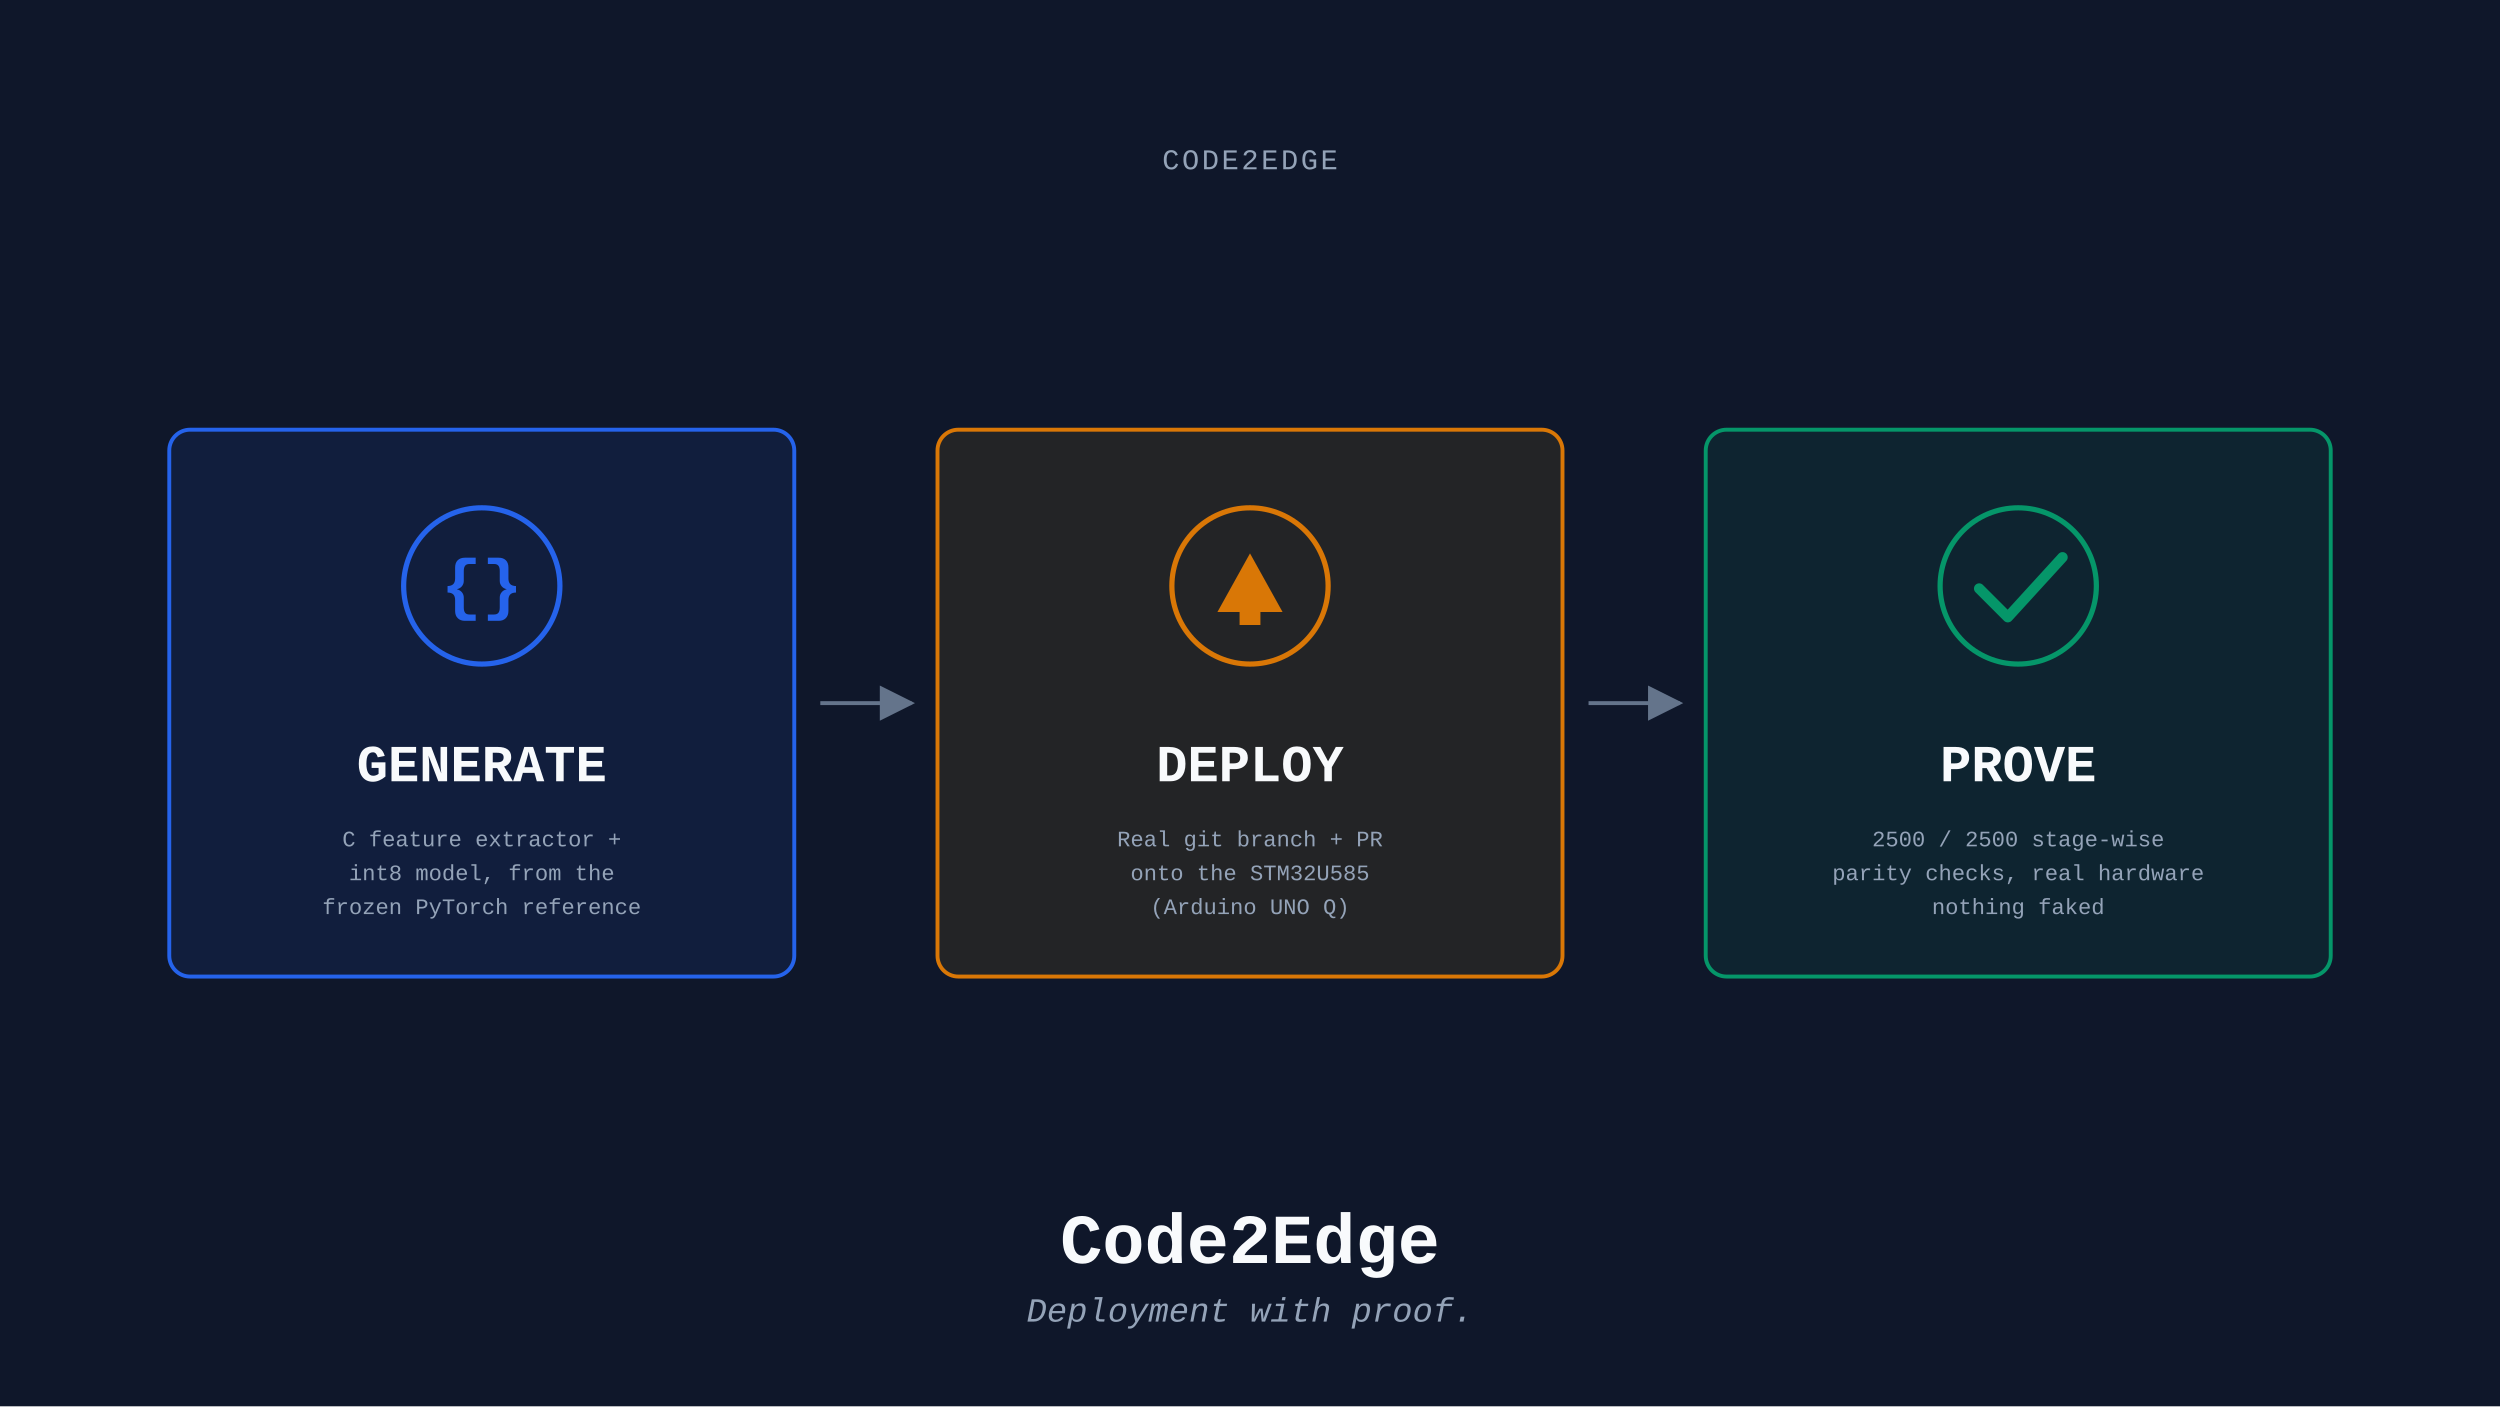
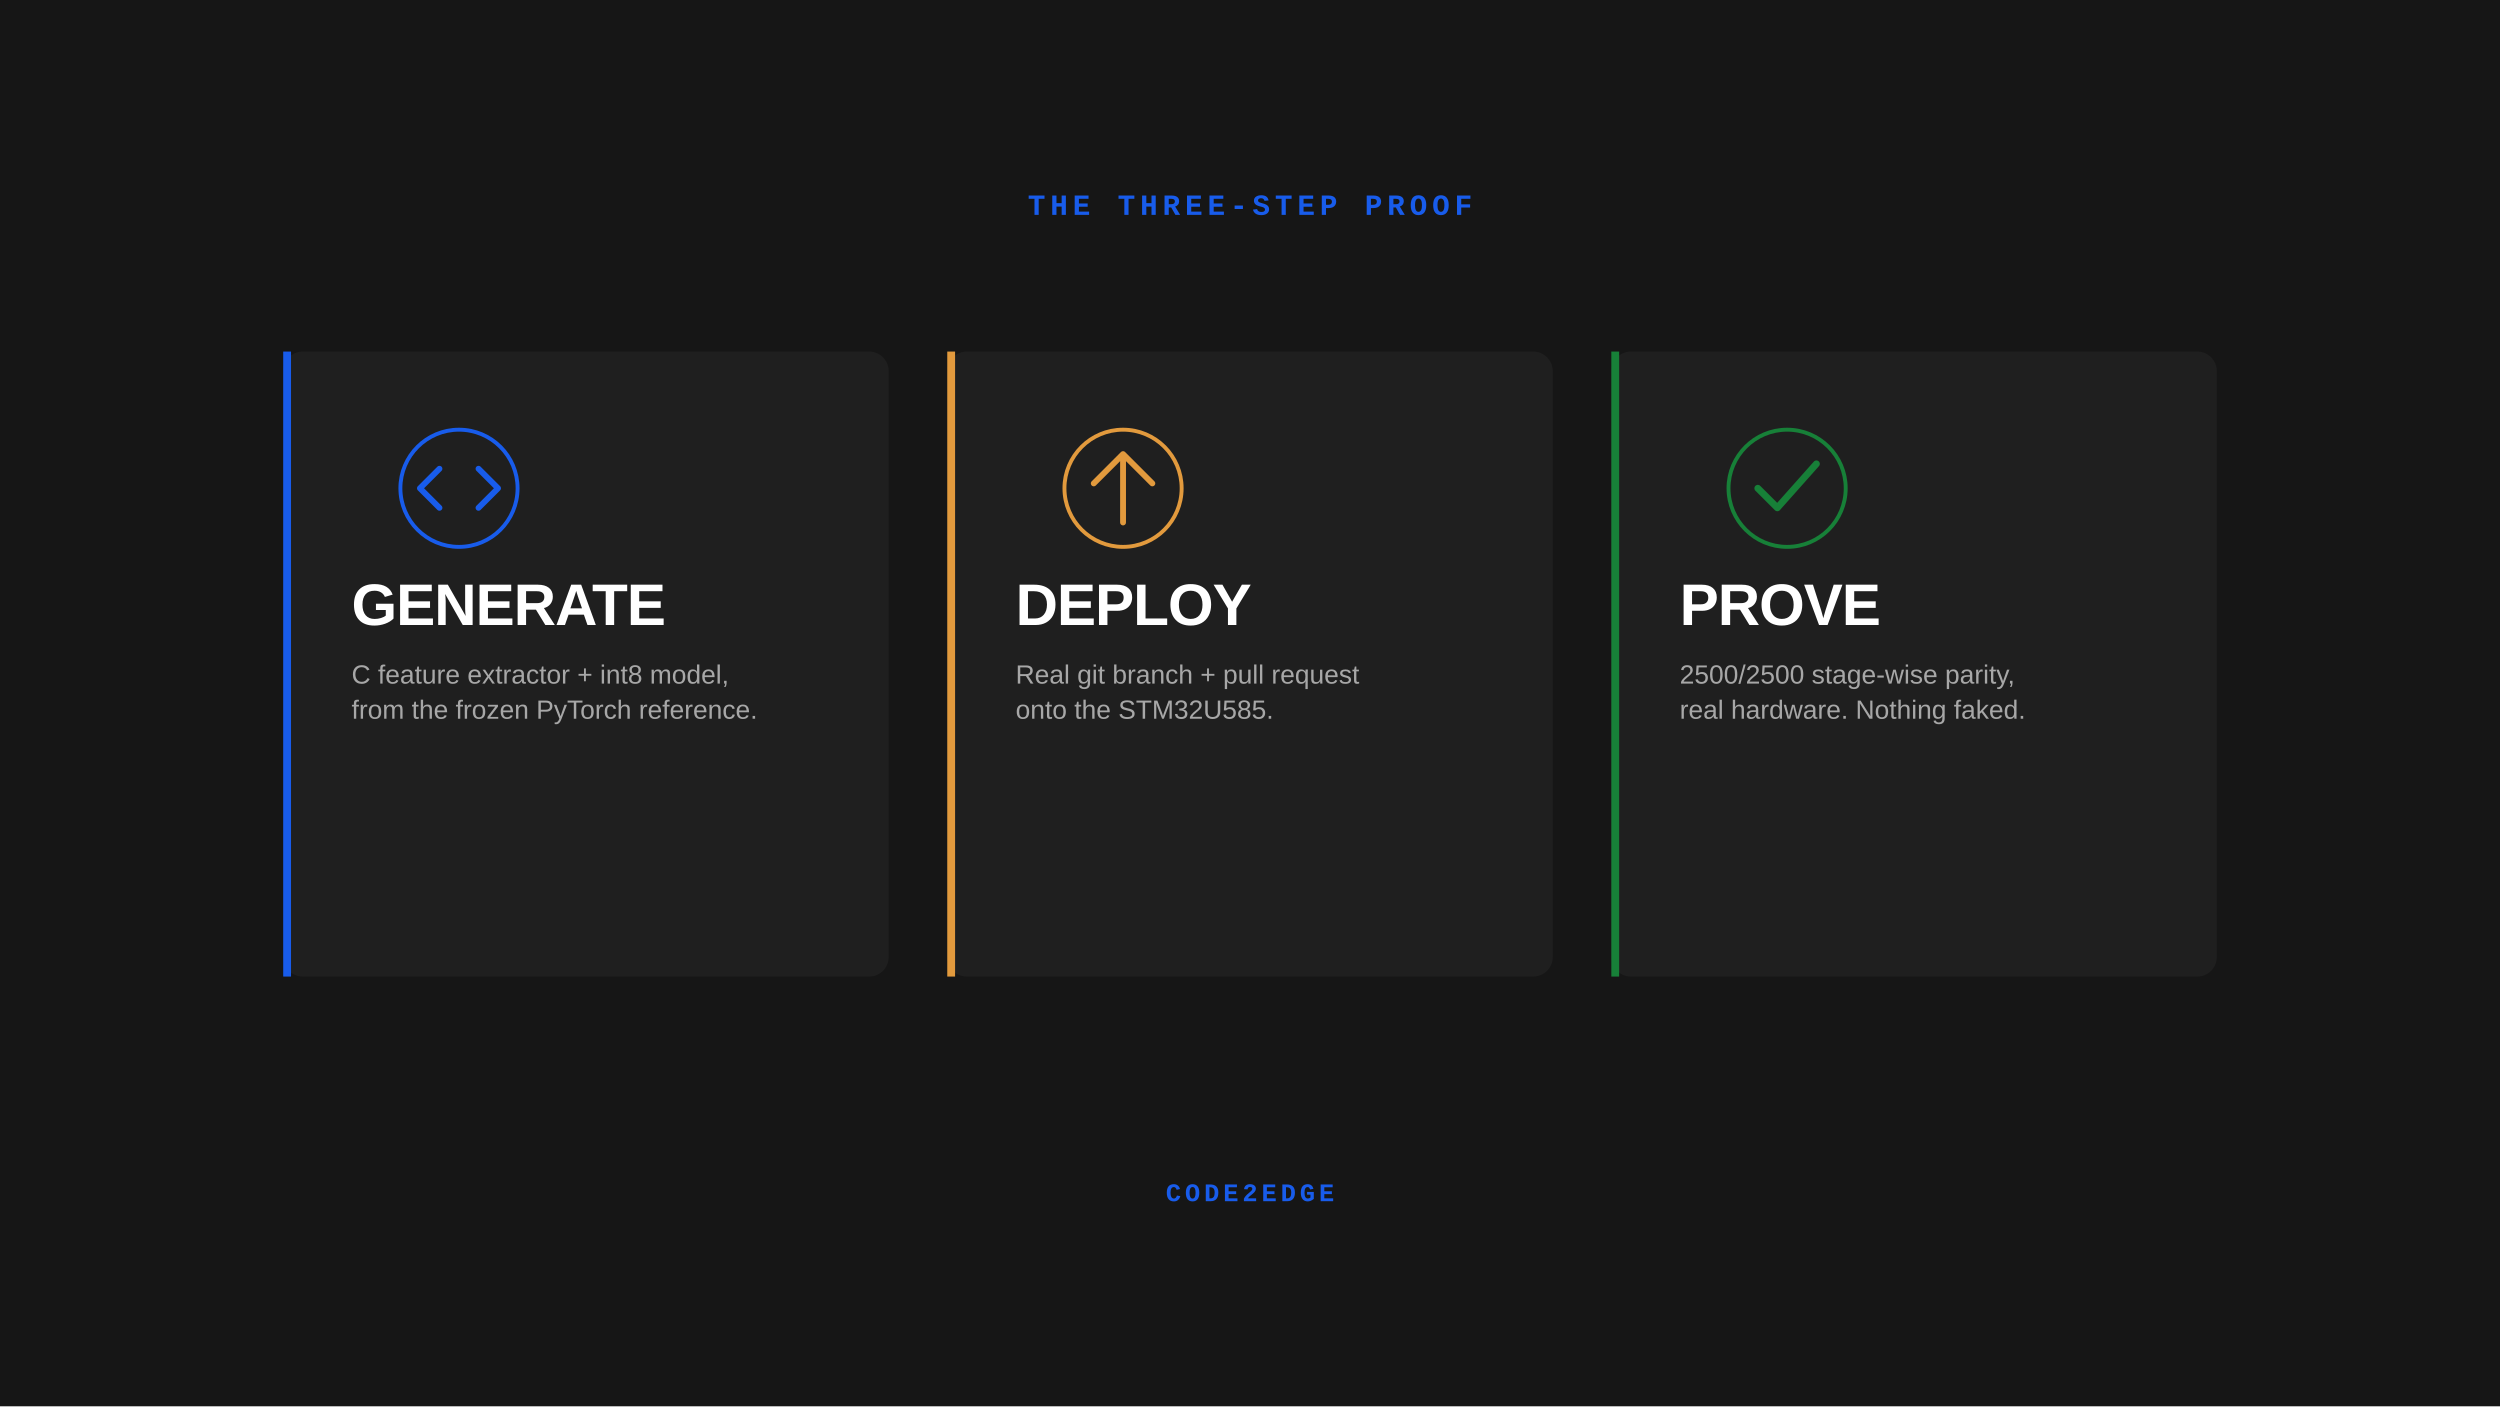
- <svg xmlns="http://www.w3.org/2000/svg" viewBox="0 0 1920 1080" font-family="Consolas, 'Courier New', monospace">
-   <defs>
-     <marker id="ga" viewBox="0 0 10 10" refX="9" refY="5" markerWidth="9" markerHeight="9" orient="auto-start-reverse">
-       <path d="M0,0 L10,5 L0,10 z" fill="#64748B" />
-     </marker>
-   </defs>
-   <rect width="1920" height="1080" fill="#0F172A" />
-   <text x="960" y="130" text-anchor="middle" fill="#94A3B8" font-size="22" letter-spacing="2">CODE2EDGE</text>
+ <svg xmlns="http://www.w3.org/2000/svg" viewBox="0 0 2560 1440" font-family="Arial, Helvetica, sans-serif">
+   <rect width="2560" height="1440" fill="#161616" />
+   <text x="1280" y="220" text-anchor="middle" fill="#185CEB" font-family="Consolas, 'Courier New', monospace" font-weight="bold" font-size="30" letter-spacing="5">THE THREE-STEP PROOF</text>
  <g>
-     <rect x="130" y="330" width="480" height="420" rx="16" fill="rgba(37,99,235,0.10)" stroke="#2563EB" stroke-width="3" />
-     <circle cx="370" cy="450" r="60" fill="none" stroke="#2563EB" stroke-width="4" />
-     <text x="370" y="466" text-anchor="middle" fill="#2563EB" font-size="52" font-weight="bold">{}</text>
-     <text x="370" y="600" text-anchor="middle" fill="#F8FAFC" font-size="40" font-weight="bold">GENERATE</text>
-     <text x="370" y="650" text-anchor="middle" fill="#94A3B8" font-size="17">C feature extractor +</text>
-     <text x="370" y="676" text-anchor="middle" fill="#94A3B8" font-size="17">int8 model, from the</text>
-     <text x="370" y="702" text-anchor="middle" fill="#94A3B8" font-size="17">frozen PyTorch reference</text>
+     <rect x="290" y="360" width="620" height="640" rx="20" fill="#1F1F1F" />
+     <rect x="290" y="360" width="8" height="640" fill="#185CEB" />
+     <circle cx="470" cy="500" r="60" fill="none" stroke="#185CEB" stroke-width="4" />
+     <path d="M450 480 l-20 20 l20 20 M490 480 l20 20 l-20 20" fill="none" stroke="#185CEB" stroke-width="6" stroke-linecap="round" stroke-linejoin="round" />
+     <text x="360" y="640" fill="#FFFFFF" font-weight="900" font-size="60" letter-spacing="-1">GENERATE</text>
+     <text x="360" y="700" fill="#A7A7A7" font-size="27">C feature extractor + int8 model,</text>
+     <text x="360" y="736" fill="#A7A7A7" font-size="27">from the frozen PyTorch reference.</text>
  </g>
-   <line x1="630" y1="540" x2="700" y2="540" stroke="#64748B" stroke-width="3" marker-end="url(#ga)" />
  <g>
-     <rect x="720" y="330" width="480" height="420" rx="16" fill="rgba(217,153,6,0.10)" stroke="#D97706" stroke-width="3" />
-     <circle cx="960" cy="450" r="60" fill="none" stroke="#D97706" stroke-width="4" />
-     <path d="M 935 470 L 960 425 L 985 470 L 968 470 L 968 480 L 952 480 L 952 470 Z" fill="#D97706" />
-     <text x="960" y="600" text-anchor="middle" fill="#F8FAFC" font-size="40" font-weight="bold">DEPLOY</text>
-     <text x="960" y="650" text-anchor="middle" fill="#94A3B8" font-size="17">Real git branch + PR</text>
-     <text x="960" y="676" text-anchor="middle" fill="#94A3B8" font-size="17">onto the STM32U585</text>
-     <text x="960" y="702" text-anchor="middle" fill="#94A3B8" font-size="17">(Arduino UNO Q)</text>
+     <rect x="970" y="360" width="620" height="640" rx="20" fill="#1F1F1F" />
+     <rect x="970" y="360" width="8" height="640" fill="#E29A3D" />
+     <circle cx="1150" cy="500" r="60" fill="none" stroke="#E29A3D" stroke-width="4" />
+     <path d="M1150 535 v-70 M1120 495 l30 -30 l30 30" fill="none" stroke="#E29A3D" stroke-width="6" stroke-linecap="round" stroke-linejoin="round" />
+     <text x="1040" y="640" fill="#FFFFFF" font-weight="900" font-size="60" letter-spacing="-1">DEPLOY</text>
+     <text x="1040" y="700" fill="#A7A7A7" font-size="27">Real git branch + pull request</text>
+     <text x="1040" y="736" fill="#A7A7A7" font-size="27">onto the STM32U585.</text>
  </g>
-   <line x1="1220" y1="540" x2="1290" y2="540" stroke="#64748B" stroke-width="3" marker-end="url(#ga)" />
  <g>
-     <rect x="1310" y="330" width="480" height="420" rx="16" fill="rgba(5,150,105,0.10)" stroke="#059669" stroke-width="3" />
-     <circle cx="1550" cy="450" r="60" fill="none" stroke="#059669" stroke-width="4" />
-     <path d="M 1520 452 L 1542 474 L 1584 428" fill="none" stroke="#059669" stroke-width="8" stroke-linecap="round" stroke-linejoin="round" />
-     <text x="1550" y="600" text-anchor="middle" fill="#F8FAFC" font-size="40" font-weight="bold">PROVE</text>
-     <text x="1550" y="650" text-anchor="middle" fill="#94A3B8" font-size="17">2500 / 2500 stage-wise</text>
-     <text x="1550" y="676" text-anchor="middle" fill="#94A3B8" font-size="17">parity checks, real hardware</text>
-     <text x="1550" y="702" text-anchor="middle" fill="#94A3B8" font-size="17">nothing faked</text>
+     <rect x="1650" y="360" width="620" height="640" rx="20" fill="#1F1F1F" />
+     <rect x="1650" y="360" width="8" height="640" fill="#178038" />
+     <circle cx="1830" cy="500" r="60" fill="none" stroke="#178038" stroke-width="4" />
+     <path d="M1800 500 l20 20 l40 -45" fill="none" stroke="#178038" stroke-width="7" stroke-linecap="round" stroke-linejoin="round" />
+     <text x="1720" y="640" fill="#FFFFFF" font-weight="900" font-size="60" letter-spacing="-1">PROVE</text>
+     <text x="1720" y="700" fill="#A7A7A7" font-size="27">2500/2500 stage-wise parity,</text>
+     <text x="1720" y="736" fill="#A7A7A7" font-size="27">real hardware. Nothing faked.</text>
  </g>
-   <text x="960" y="970" text-anchor="middle" fill="#F8FAFC" font-size="54" font-weight="bold">Code2Edge</text>
-   <text x="960" y="1015" text-anchor="middle" fill="#94A3B8" font-size="26" font-style="italic">Deployment with proof.</text>
+   <text x="1280" y="1230" text-anchor="middle" fill="#185CEB" font-family="Consolas, 'Courier New', monospace" font-weight="bold" font-size="26" letter-spacing="4">CODE2EDGE</text>
</svg>
